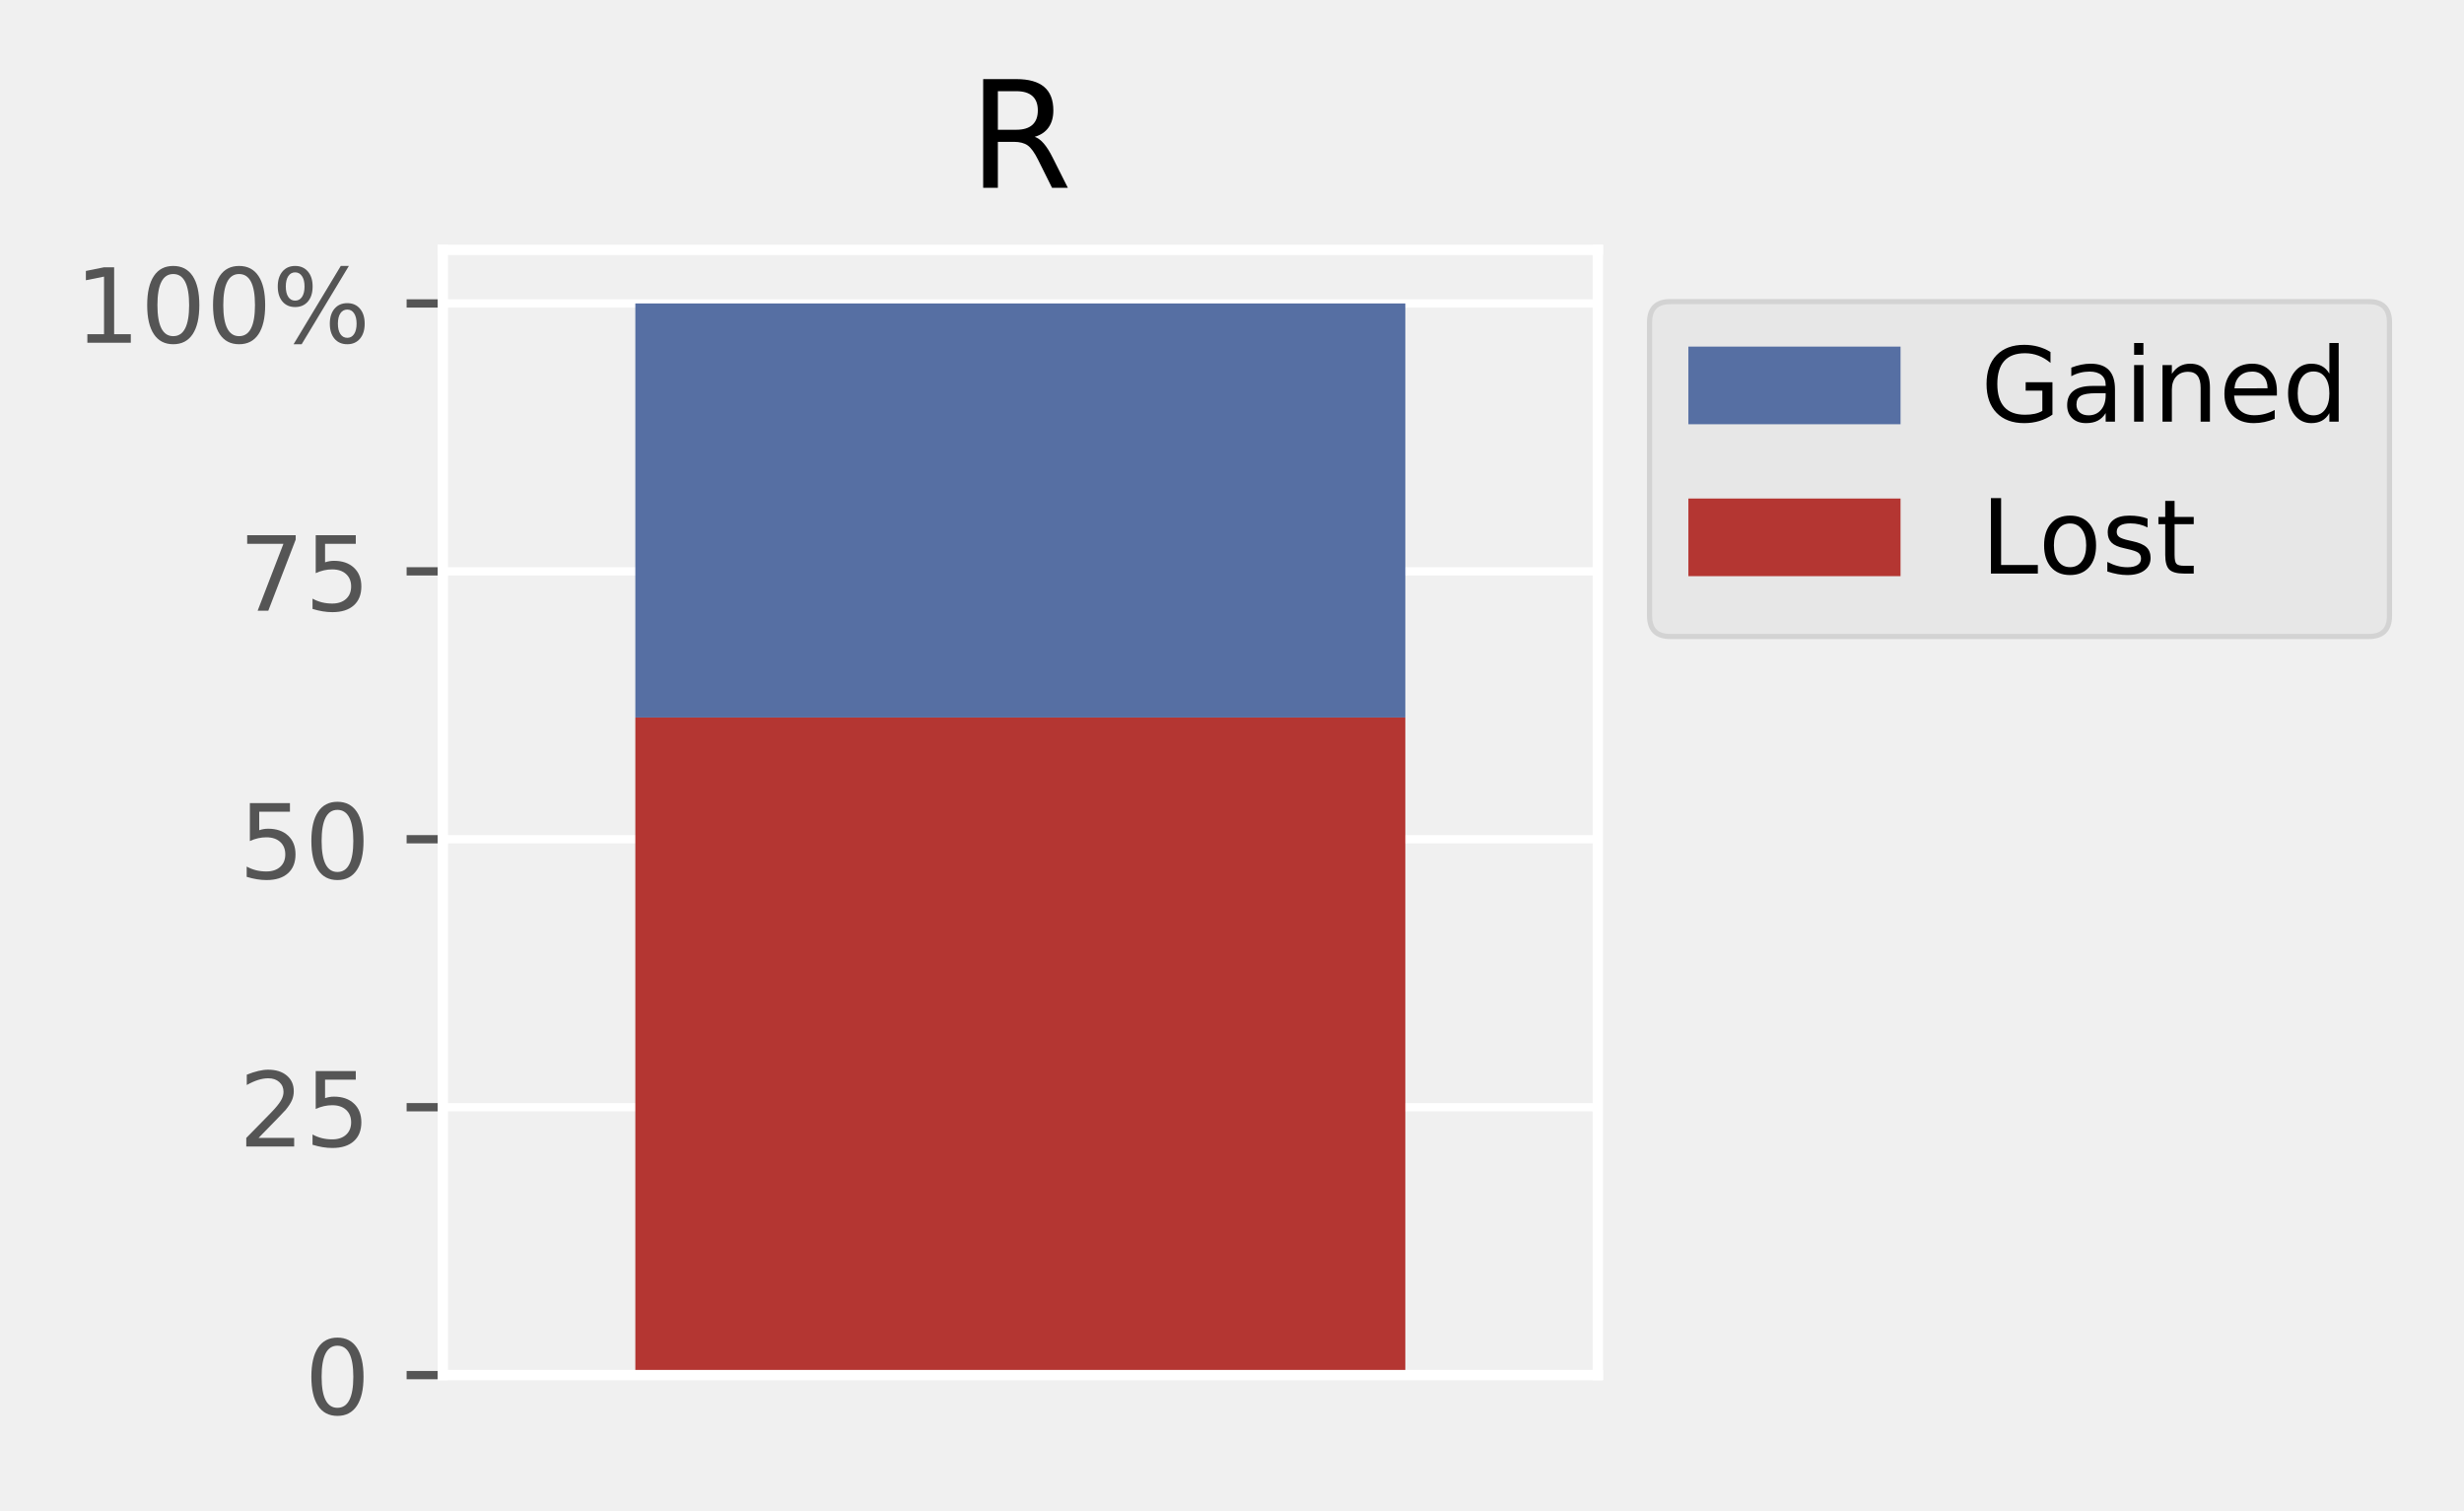
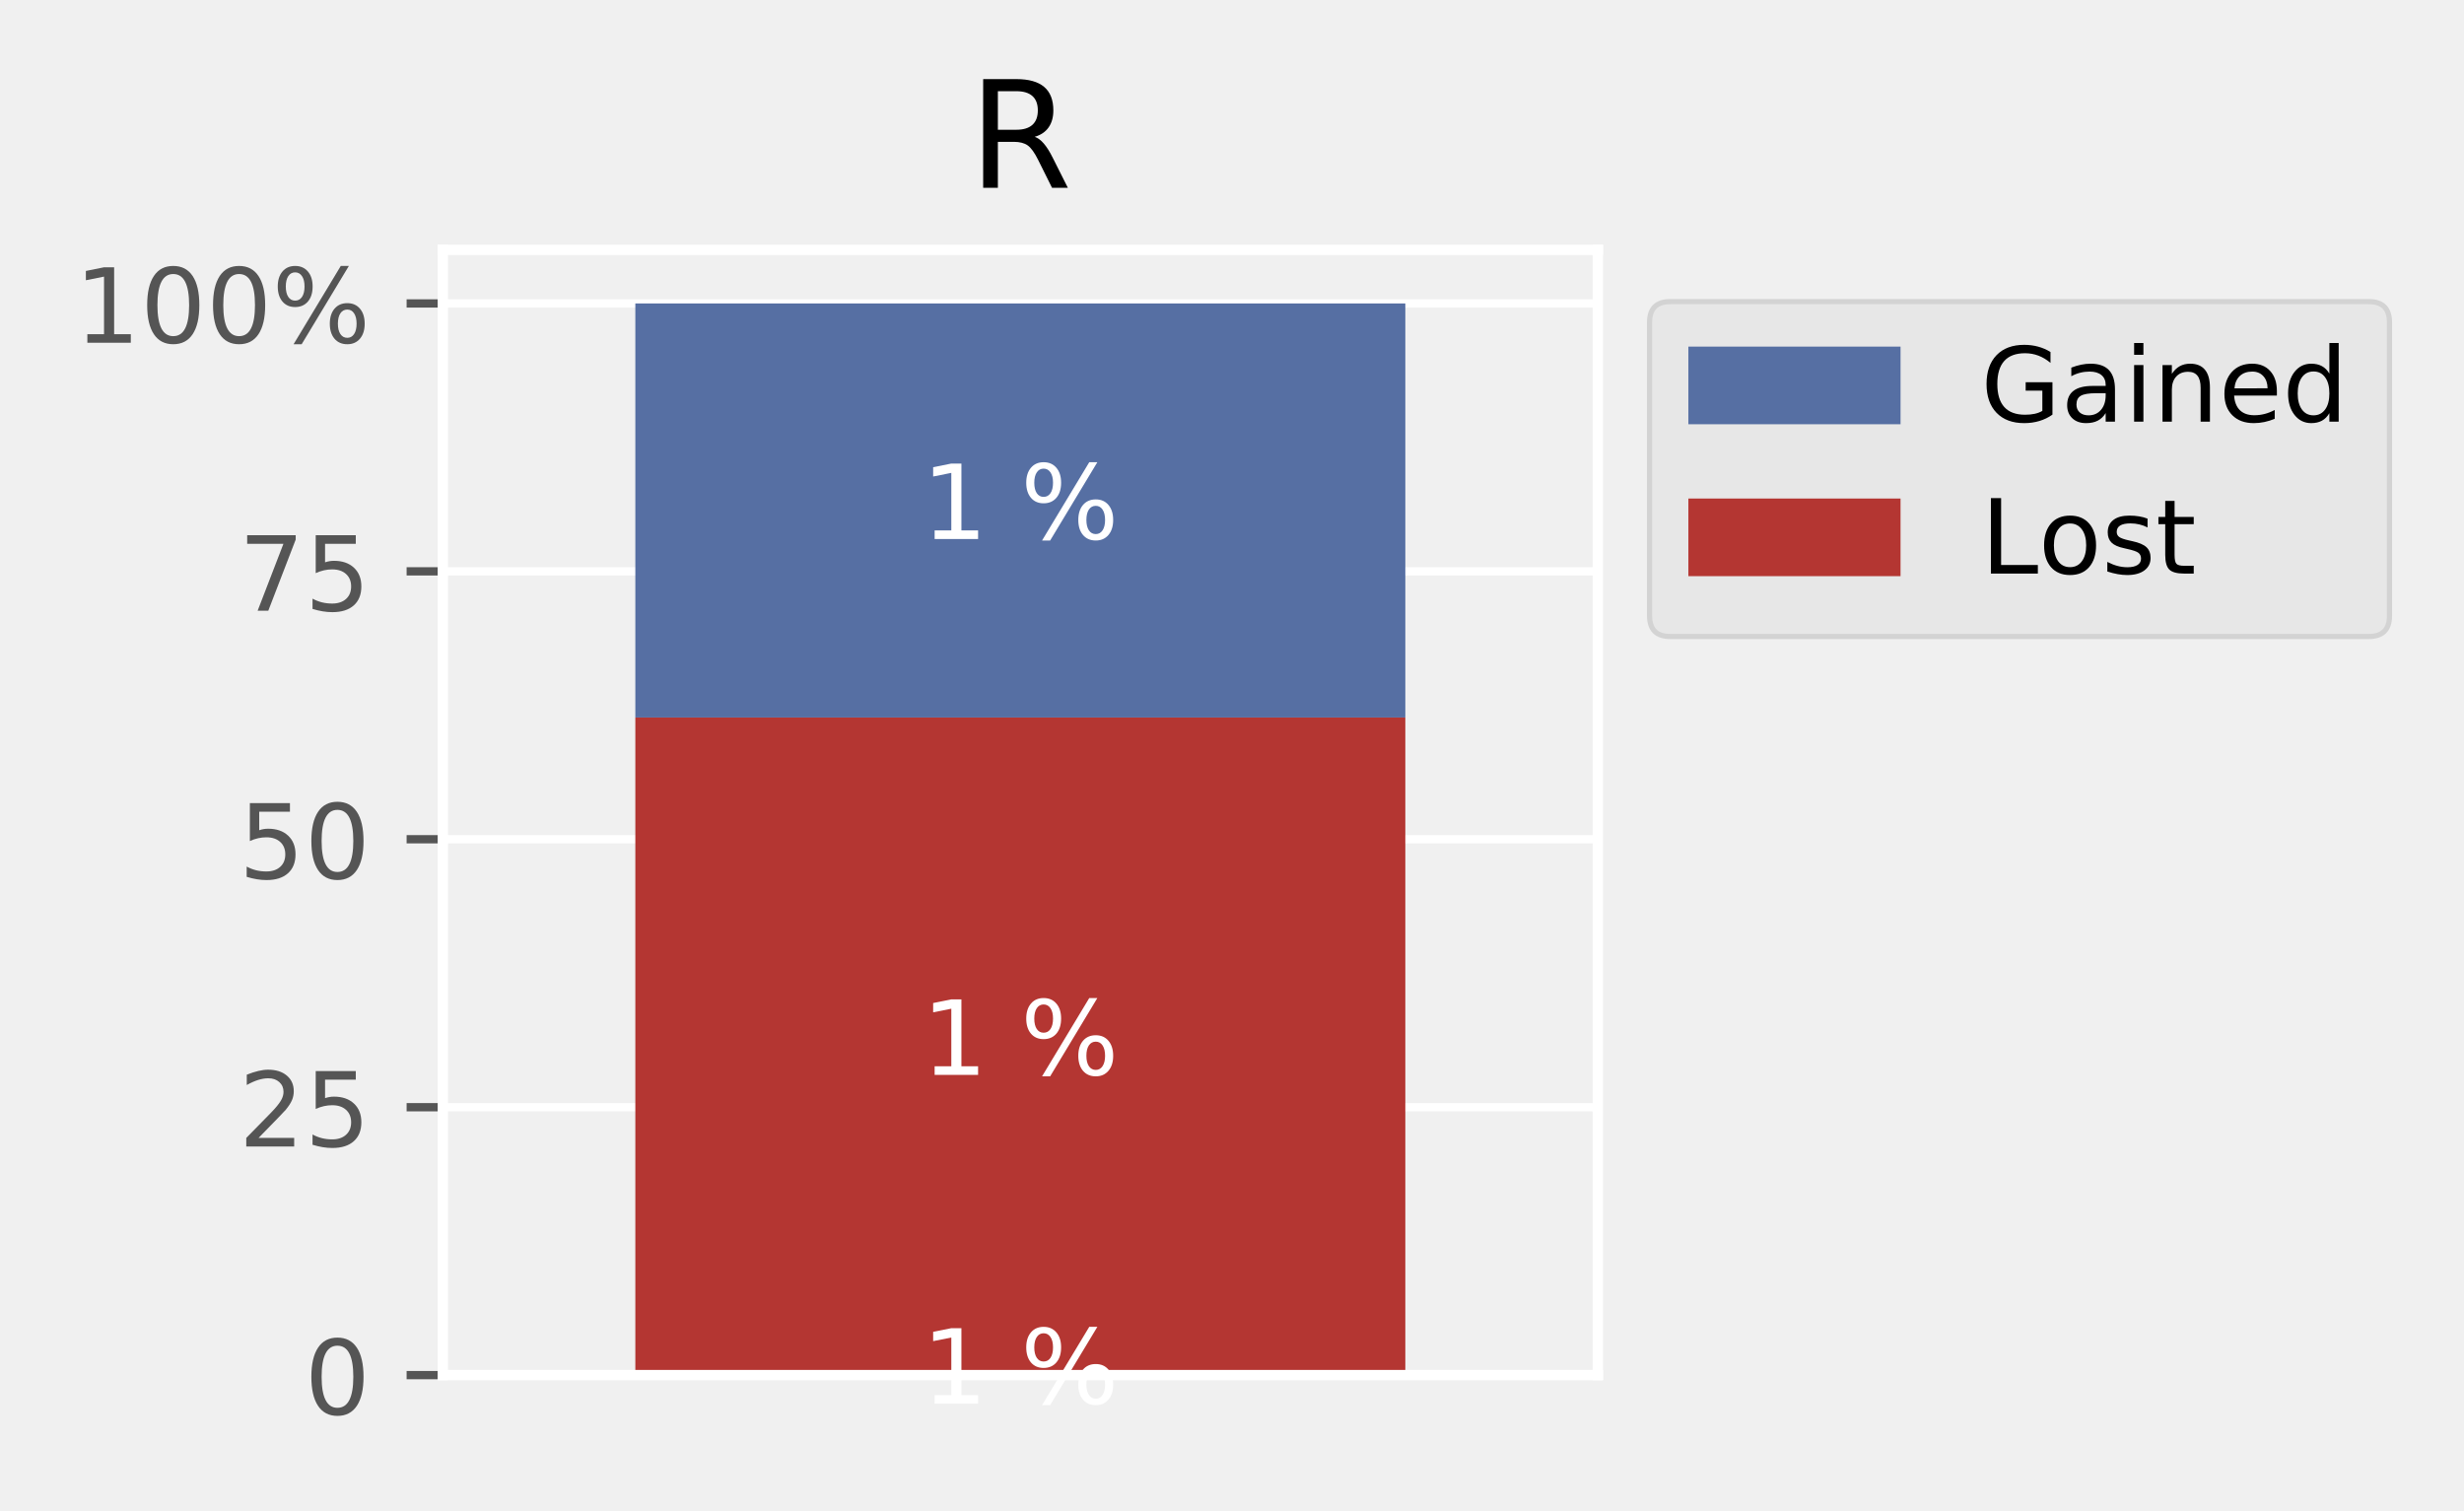
<svg xmlns="http://www.w3.org/2000/svg" xmlns:xlink="http://www.w3.org/1999/xlink" height="145.941pt" version="1.1" viewBox="0 0 238.083 145.941" width="238.083pt">
  <defs>
    <style type="text/css">
*{stroke-linecap:butt;stroke-linejoin:round;white-space:pre;}
  </style>
  </defs>
  <g id="figure_1">
    <g id="patch_1">
      <path d="M 0 145.941  L 238.083 145.941  L 238.083 0  L 0 0  z " style="fill:none;" />
    </g>
    <g id="axes_1">
      <g id="patch_2">
        <path d="M 42.789 132.862  L 154.389 132.862  L 154.389 24.142  L 42.789 24.142  z " style="fill:none;" />
      </g>
      <g id="matplotlib.axis_1" />
      <g id="matplotlib.axis_2">
        <g id="ytick_1">
          <g id="line2d_1">
-             <path clip-path="url(#p2c50d67f41)" d="M 42.789 132.862  L 154.389 132.862  " style="fill:none;stroke:#ffffff;stroke-linecap:square;stroke-width:0.8;" />
+             <path clip-path="url(#p540a9acaaa)" d="M 42.789 132.862  L 154.389 132.862  " style="fill:none;stroke:#ffffff;stroke-linecap:square;stroke-width:0.8;" />
          </g>
          <g id="line2d_2">
            <defs>
-               <path d="M 0 0  L -3.5 0  " id="m6201cc7e27" style="stroke:#555555;stroke-width:0.8;" />
-             </defs>
-             <g>
-               <use style="fill:#555555;stroke:#555555;stroke-width:0.8;" x="42.789" xlink:href="#m6201cc7e27" y="132.862" />
+               <path d="M 0 0  L -3.5 0  " id="mb9cdeb0974" style="stroke:#555555;stroke-width:0.8;" />
+             </defs>
+             <g>
+               <use style="fill:#555555;stroke:#555555;stroke-width:0.8;" x="42.789" xlink:href="#mb9cdeb0974" y="132.862" />
            </g>
          </g>
          <g id="text_1">
            <defs>
              <path d="M 31.781 66.406  Q 24.172 66.406 20.328 58.906  Q 16.5 51.422 16.5 36.375  Q 16.5 21.391 20.328 13.891  Q 24.172 6.391 31.781 6.391  Q 39.453 6.391 43.281 13.891  Q 47.125 21.391 47.125 36.375  Q 47.125 51.422 43.281 58.906  Q 39.453 66.406 31.781 66.406  z M 31.781 74.219  Q 44.047 74.219 50.516 64.516  Q 56.984 54.828 56.984 36.375  Q 56.984 17.969 50.516 8.266  Q 44.047 -1.422 31.781 -1.422  Q 19.531 -1.422 13.062 8.266  Q 6.594 17.969 6.594 36.375  Q 6.594 54.828 13.062 64.516  Q 19.531 74.219 31.781 74.219  z " id="DejaVuSans-48" />
            </defs>
            <g style="fill:#555555;" transform="translate(29.42656 136.661)scale(0.1 -0.1)">
              <use xlink:href="#DejaVuSans-48" />
            </g>
          </g>
        </g>
        <g id="ytick_2">
          <g id="line2d_3">
-             <path clip-path="url(#p2c50d67f41)" d="M 42.789 106.976  L 154.389 106.976  " style="fill:none;stroke:#ffffff;stroke-linecap:square;stroke-width:0.8;" />
+             <path clip-path="url(#p540a9acaaa)" d="M 42.789 106.976  L 154.389 106.976  " style="fill:none;stroke:#ffffff;stroke-linecap:square;stroke-width:0.8;" />
          </g>
          <g id="line2d_4">
            <g>
-               <use style="fill:#555555;stroke:#555555;stroke-width:0.8;" x="42.789" xlink:href="#m6201cc7e27" y="106.976" />
+               <use style="fill:#555555;stroke:#555555;stroke-width:0.8;" x="42.789" xlink:href="#mb9cdeb0974" y="106.976" />
            </g>
          </g>
          <g id="text_2">
            <defs>
              <path d="M 19.188 8.297  L 53.609 8.297  L 53.609 0  L 7.328 0  L 7.328 8.297  Q 12.938 14.109 22.625 23.891  Q 32.328 33.688 34.812 36.531  Q 39.547 41.844 41.422 45.531  Q 43.312 49.219 43.312 52.781  Q 43.312 58.594 39.234 62.25  Q 35.156 65.922 28.609 65.922  Q 23.969 65.922 18.812 64.312  Q 13.672 62.703 7.812 59.422  L 7.812 69.391  Q 13.766 71.781 18.938 73  Q 24.125 74.219 28.422 74.219  Q 39.75 74.219 46.484 68.547  Q 53.219 62.891 53.219 53.422  Q 53.219 48.922 51.531 44.891  Q 49.859 40.875 45.406 35.406  Q 44.188 33.984 37.641 27.219  Q 31.109 20.453 19.188 8.297  z " id="DejaVuSans-50" />
              <path d="M 10.797 72.906  L 49.516 72.906  L 49.516 64.594  L 19.828 64.594  L 19.828 46.734  Q 21.969 47.469 24.109 47.828  Q 26.266 48.188 28.422 48.188  Q 40.625 48.188 47.75 41.5  Q 54.891 34.812 54.891 23.391  Q 54.891 11.625 47.562 5.094  Q 40.234 -1.422 26.906 -1.422  Q 22.312 -1.422 17.547 -0.641  Q 12.797 0.141 7.719 1.703  L 7.719 11.625  Q 12.109 9.234 16.797 8.062  Q 21.484 6.891 26.703 6.891  Q 35.156 6.891 40.078 11.328  Q 45.016 15.766 45.016 23.391  Q 45.016 31 40.078 35.438  Q 35.156 39.891 26.703 39.891  Q 22.75 39.891 18.812 39.016  Q 14.891 38.141 10.797 36.281  z " id="DejaVuSans-53" />
            </defs>
            <g style="fill:#555555;" transform="translate(23.06406 110.7753)scale(0.1 -0.1)">
              <use xlink:href="#DejaVuSans-50" />
              <use x="63.623" xlink:href="#DejaVuSans-53" />
            </g>
          </g>
        </g>
        <g id="ytick_3">
          <g id="line2d_5">
-             <path clip-path="url(#p2c50d67f41)" d="M 42.789 81.09  L 154.389 81.09  " style="fill:none;stroke:#ffffff;stroke-linecap:square;stroke-width:0.8;" />
+             <path clip-path="url(#p540a9acaaa)" d="M 42.789 81.09  L 154.389 81.09  " style="fill:none;stroke:#ffffff;stroke-linecap:square;stroke-width:0.8;" />
          </g>
          <g id="line2d_6">
            <g>
-               <use style="fill:#555555;stroke:#555555;stroke-width:0.8;" x="42.789" xlink:href="#m6201cc7e27" y="81.09" />
+               <use style="fill:#555555;stroke:#555555;stroke-width:0.8;" x="42.789" xlink:href="#mb9cdeb0974" y="81.09" />
            </g>
          </g>
          <g id="text_3">
            <g style="fill:#555555;" transform="translate(23.06406 84.88954)scale(0.1 -0.1)">
              <use xlink:href="#DejaVuSans-53" />
              <use x="63.623" xlink:href="#DejaVuSans-48" />
            </g>
          </g>
        </g>
        <g id="ytick_4">
          <g id="line2d_7">
-             <path clip-path="url(#p2c50d67f41)" d="M 42.789 55.205  L 154.389 55.205  " style="fill:none;stroke:#ffffff;stroke-linecap:square;stroke-width:0.8;" />
+             <path clip-path="url(#p540a9acaaa)" d="M 42.789 55.205  L 154.389 55.205  " style="fill:none;stroke:#ffffff;stroke-linecap:square;stroke-width:0.8;" />
          </g>
          <g id="line2d_8">
            <g>
-               <use style="fill:#555555;stroke:#555555;stroke-width:0.8;" x="42.789" xlink:href="#m6201cc7e27" y="55.205" />
+               <use style="fill:#555555;stroke:#555555;stroke-width:0.8;" x="42.789" xlink:href="#mb9cdeb0974" y="55.205" />
            </g>
          </g>
          <g id="text_4">
            <defs>
              <path d="M 8.203 72.906  L 55.078 72.906  L 55.078 68.703  L 28.609 0  L 18.312 0  L 43.219 64.594  L 8.203 64.594  z " id="DejaVuSans-55" />
            </defs>
            <g style="fill:#555555;" transform="translate(23.06406 59.00383)scale(0.1 -0.1)">
              <use xlink:href="#DejaVuSans-55" />
              <use x="63.623" xlink:href="#DejaVuSans-53" />
            </g>
          </g>
        </g>
        <g id="ytick_5">
          <g id="line2d_9">
-             <path clip-path="url(#p2c50d67f41)" d="M 42.789 29.319  L 154.389 29.319  " style="fill:none;stroke:#ffffff;stroke-linecap:square;stroke-width:0.8;" />
+             <path clip-path="url(#p540a9acaaa)" d="M 42.789 29.319  L 154.389 29.319  " style="fill:none;stroke:#ffffff;stroke-linecap:square;stroke-width:0.8;" />
          </g>
          <g id="line2d_10">
            <g>
-               <use style="fill:#555555;stroke:#555555;stroke-width:0.8;" x="42.789" xlink:href="#m6201cc7e27" y="29.319" />
+               <use style="fill:#555555;stroke:#555555;stroke-width:0.8;" x="42.789" xlink:href="#mb9cdeb0974" y="29.319" />
            </g>
          </g>
          <g id="text_5">
            <defs>
              <path d="M 12.406 8.297  L 28.516 8.297  L 28.516 63.922  L 10.984 60.406  L 10.984 69.391  L 28.422 72.906  L 38.281 72.906  L 38.281 8.297  L 54.391 8.297  L 54.391 0  L 12.406 0  z " id="DejaVuSans-49" />
              <path d="M 72.703 32.078  Q 68.453 32.078 66.031 28.469  Q 63.625 24.859 63.625 18.406  Q 63.625 12.062 66.031 8.422  Q 68.453 4.781 72.703 4.781  Q 76.859 4.781 79.266 8.422  Q 81.688 12.062 81.688 18.406  Q 81.688 24.812 79.266 28.438  Q 76.859 32.078 72.703 32.078  z M 72.703 38.281  Q 80.422 38.281 84.953 32.906  Q 89.5 27.547 89.5 18.406  Q 89.5 9.281 84.938 3.922  Q 80.375 -1.422 72.703 -1.422  Q 64.891 -1.422 60.344 3.922  Q 55.812 9.281 55.812 18.406  Q 55.812 27.594 60.375 32.938  Q 64.938 38.281 72.703 38.281  z M 22.312 68.016  Q 18.109 68.016 15.688 64.375  Q 13.281 60.75 13.281 54.391  Q 13.281 47.953 15.672 44.328  Q 18.062 40.719 22.312 40.719  Q 26.562 40.719 28.969 44.328  Q 31.391 47.953 31.391 54.391  Q 31.391 60.688 28.953 64.344  Q 26.516 68.016 22.312 68.016  z M 66.406 74.219  L 74.219 74.219  L 28.609 -1.422  L 20.797 -1.422  z M 22.312 74.219  Q 30.031 74.219 34.609 68.875  Q 39.203 63.531 39.203 54.391  Q 39.203 45.172 34.641 39.844  Q 30.078 34.516 22.312 34.516  Q 14.547 34.516 10.031 39.859  Q 5.516 45.219 5.516 54.391  Q 5.516 63.484 10.047 68.844  Q 14.594 74.219 22.312 74.219  z " id="DejaVuSans-37" />
            </defs>
            <g style="fill:#555555;" transform="translate(7.2 33.11811)scale(0.1 -0.1)">
              <use xlink:href="#DejaVuSans-49" />
              <use x="63.623" xlink:href="#DejaVuSans-48" />
              <use x="127.246" xlink:href="#DejaVuSans-48" />
              <use x="190.869" xlink:href="#DejaVuSans-37" />
            </g>
          </g>
        </g>
      </g>
      <g id="patch_3">
-         <path clip-path="url(#p2c50d67f41)" d="M 61.389 132.862  L 135.789 132.862  L 135.789 132.862  L 61.389 132.862  z " style="fill:#566fa3;" />
+         <path clip-path="url(#p540a9acaaa)" d="M 61.389 132.862  L 135.789 132.862  L 135.789 132.862  L 61.389 132.862  z " style="fill:#566fa3;" />
      </g>
      <g id="patch_4">
-         <path clip-path="url(#p2c50d67f41)" d="M 61.389 132.862  L 135.789 132.862  L 135.789 69.324  L 61.389 69.324  z " style="fill:#b43632;" />
+         <path clip-path="url(#p540a9acaaa)" d="M 61.389 132.862  L 135.789 132.862  L 135.789 69.324  L 61.389 69.324  z " style="fill:#b43632;" />
      </g>
      <g id="patch_5">
-         <path clip-path="url(#p2c50d67f41)" d="M 61.389 69.324  L 135.789 69.324  L 135.789 29.319  L 61.389 29.319  z " style="fill:#566fa3;" />
+         <path clip-path="url(#p540a9acaaa)" d="M 61.389 69.324  L 135.789 69.324  L 135.789 29.319  L 61.389 29.319  z " style="fill:#566fa3;" />
      </g>
      <g id="patch_6">
        <path d="M 42.789 132.862  L 42.789 24.142  " style="fill:none;stroke:#ffffff;stroke-linecap:square;stroke-linejoin:miter;" />
      </g>
      <g id="patch_7">
        <path d="M 154.389 132.862  L 154.389 24.142  " style="fill:none;stroke:#ffffff;stroke-linecap:square;stroke-linejoin:miter;" />
      </g>
      <g id="patch_8">
        <path d="M 42.789 132.862  L 154.389 132.862  " style="fill:none;stroke:#ffffff;stroke-linecap:square;stroke-linejoin:miter;" />
      </g>
      <g id="patch_9">
        <path d="M 42.789 24.142  L 154.389 24.142  " style="fill:none;stroke:#ffffff;stroke-linecap:square;stroke-linejoin:miter;" />
      </g>
      <g id="text_6">
+         <defs>
+           <path id="DejaVuSans-32" />
+         </defs>
+         <g style="fill:#ffffff;" transform="translate(89.06797 135.6211)scale(0.1 -0.1)">
+           <use xlink:href="#DejaVuSans-49" />
+           <use x="63.623" xlink:href="#DejaVuSans-32" />
+           <use x="95.41" xlink:href="#DejaVuSans-37" />
+         </g>
+       </g>
+       <g id="text_7">
+         <g style="fill:#ffffff;" transform="translate(89.06797 103.8523)scale(0.1 -0.1)">
+           <use xlink:href="#DejaVuSans-49" />
+           <use x="63.623" xlink:href="#DejaVuSans-32" />
+           <use x="95.41" xlink:href="#DejaVuSans-37" />
+         </g>
+       </g>
+       <g id="text_8">
+         <g style="fill:#ffffff;" transform="translate(89.06797 52.08087)scale(0.1 -0.1)">
+           <use xlink:href="#DejaVuSans-49" />
+           <use x="63.623" xlink:href="#DejaVuSans-32" />
+           <use x="95.41" xlink:href="#DejaVuSans-37" />
+         </g>
+       </g>
+       <g id="text_9">
        <defs>
          <path d="M 44.391 34.188  Q 47.562 33.109 50.562 29.594  Q 53.562 26.078 56.594 19.922  L 66.609 0  L 56 0  L 46.688 18.703  Q 43.062 26.031 39.672 28.422  Q 36.281 30.812 30.422 30.812  L 19.672 30.812  L 19.672 0  L 9.812 0  L 9.812 72.906  L 32.078 72.906  Q 44.578 72.906 50.734 67.672  Q 56.891 62.453 56.891 51.906  Q 56.891 45.016 53.688 40.469  Q 50.484 35.938 44.391 34.188  z M 19.672 64.797  L 19.672 38.922  L 32.078 38.922  Q 39.203 38.922 42.844 42.219  Q 46.484 45.516 46.484 51.906  Q 46.484 58.297 42.844 61.547  Q 39.203 64.797 32.078 64.797  z " id="DejaVuSans-82" />
        </defs>
        <g transform="translate(93.58619 18.14175)scale(0.144 -0.144)">
          <use xlink:href="#DejaVuSans-82" />
        </g>
      </g>
      <g id="legend_1">
        <g id="patch_10">
          <path d="M 161.389 61.498  L 228.883 61.498  Q 230.883 61.498 230.883 59.498  L 230.883 31.142  Q 230.883 29.142 228.883 29.142  L 161.389 29.142  Q 159.389 29.142 159.389 31.142  L 159.389 59.498  Q 159.389 61.498 161.389 61.498  z " style="fill:#e5e5e5;opacity:0.8;stroke:#cccccc;stroke-linejoin:miter;stroke-width:0.5;" />
        </g>
        <g id="patch_11">
          <path d="M 163.389 40.74  L 183.389 40.74  L 183.389 33.74  L 163.389 33.74  z " style="fill:#566fa3;stroke:#566fa3;stroke-linejoin:miter;stroke-width:0.5;" />
        </g>
-         <g id="text_7">
+         <g id="text_10">
          <defs>
            <path d="M 59.516 10.406  L 59.516 29.984  L 43.406 29.984  L 43.406 38.094  L 69.281 38.094  L 69.281 6.781  Q 63.578 2.734 56.688 0.656  Q 49.812 -1.422 42 -1.422  Q 24.906 -1.422 15.25 8.562  Q 5.609 18.562 5.609 36.375  Q 5.609 54.25 15.25 64.234  Q 24.906 74.219 42 74.219  Q 49.125 74.219 55.547 72.453  Q 61.969 70.703 67.391 67.281  L 67.391 56.781  Q 61.922 61.422 55.766 63.766  Q 49.609 66.109 42.828 66.109  Q 29.438 66.109 22.719 58.641  Q 16.016 51.172 16.016 36.375  Q 16.016 21.625 22.719 14.156  Q 29.438 6.688 42.828 6.688  Q 48.047 6.688 52.141 7.594  Q 56.25 8.5 59.516 10.406  z " id="DejaVuSans-71" />
            <path d="M 34.281 27.484  Q 23.391 27.484 19.188 25  Q 14.984 22.516 14.984 16.5  Q 14.984 11.719 18.141 8.906  Q 21.297 6.109 26.703 6.109  Q 34.188 6.109 38.703 11.406  Q 43.219 16.703 43.219 25.484  L 43.219 27.484  z M 52.203 31.203  L 52.203 0  L 43.219 0  L 43.219 8.297  Q 40.141 3.328 35.547 0.953  Q 30.953 -1.422 24.312 -1.422  Q 15.922 -1.422 10.953 3.297  Q 6 8.016 6 15.922  Q 6 25.141 12.172 29.828  Q 18.359 34.516 30.609 34.516  L 43.219 34.516  L 43.219 35.406  Q 43.219 41.609 39.141 45  Q 35.062 48.391 27.688 48.391  Q 23 48.391 18.547 47.266  Q 14.109 46.141 10.016 43.891  L 10.016 52.203  Q 14.938 54.109 19.578 55.047  Q 24.219 56 28.609 56  Q 40.484 56 46.344 49.844  Q 52.203 43.703 52.203 31.203  z " id="DejaVuSans-97" />
            <path d="M 9.422 54.688  L 18.406 54.688  L 18.406 0  L 9.422 0  z M 9.422 75.984  L 18.406 75.984  L 18.406 64.594  L 9.422 64.594  z " id="DejaVuSans-105" />
            <path d="M 54.891 33.016  L 54.891 0  L 45.906 0  L 45.906 32.719  Q 45.906 40.484 42.875 44.328  Q 39.844 48.188 33.797 48.188  Q 26.516 48.188 22.312 43.547  Q 18.109 38.922 18.109 30.906  L 18.109 0  L 9.078 0  L 9.078 54.688  L 18.109 54.688  L 18.109 46.188  Q 21.344 51.125 25.703 53.562  Q 30.078 56 35.797 56  Q 45.219 56 50.047 50.172  Q 54.891 44.344 54.891 33.016  z " id="DejaVuSans-110" />
            <path d="M 56.203 29.594  L 56.203 25.203  L 14.891 25.203  Q 15.484 15.922 20.484 11.062  Q 25.484 6.203 34.422 6.203  Q 39.594 6.203 44.453 7.469  Q 49.312 8.734 54.109 11.281  L 54.109 2.781  Q 49.266 0.734 44.188 -0.344  Q 39.109 -1.422 33.891 -1.422  Q 20.797 -1.422 13.156 6.188  Q 5.516 13.812 5.516 26.812  Q 5.516 40.234 12.766 48.109  Q 20.016 56 32.328 56  Q 43.359 56 49.781 48.891  Q 56.203 41.797 56.203 29.594  z M 47.219 32.234  Q 47.125 39.594 43.094 43.984  Q 39.062 48.391 32.422 48.391  Q 24.906 48.391 20.391 44.141  Q 15.875 39.891 15.188 32.172  z " id="DejaVuSans-101" />
            <path d="M 45.406 46.391  L 45.406 75.984  L 54.391 75.984  L 54.391 0  L 45.406 0  L 45.406 8.203  Q 42.578 3.328 38.25 0.953  Q 33.938 -1.422 27.875 -1.422  Q 17.969 -1.422 11.734 6.484  Q 5.516 14.406 5.516 27.297  Q 5.516 40.188 11.734 48.094  Q 17.969 56 27.875 56  Q 33.938 56 38.25 53.625  Q 42.578 51.266 45.406 46.391  z M 14.797 27.297  Q 14.797 17.391 18.875 11.75  Q 22.953 6.109 30.078 6.109  Q 37.203 6.109 41.297 11.75  Q 45.406 17.391 45.406 27.297  Q 45.406 37.203 41.297 42.844  Q 37.203 48.484 30.078 48.484  Q 22.953 48.484 18.875 42.844  Q 14.797 37.203 14.797 27.297  z " id="DejaVuSans-100" />
          </defs>
          <g transform="translate(191.3891 40.74019)scale(0.1 -0.1)">
            <use xlink:href="#DejaVuSans-71" />
            <use x="77.49" xlink:href="#DejaVuSans-97" />
            <use x="138.77" xlink:href="#DejaVuSans-105" />
            <use x="166.553" xlink:href="#DejaVuSans-110" />
            <use x="229.932" xlink:href="#DejaVuSans-101" />
            <use x="291.455" xlink:href="#DejaVuSans-100" />
          </g>
        </g>
        <g id="patch_12">
          <path d="M 163.389 55.418  L 183.389 55.418  L 183.389 48.418  L 163.389 48.418  z " style="fill:#b43632;stroke:#b43632;stroke-linejoin:miter;stroke-width:0.5;" />
        </g>
-         <g id="text_8">
+         <g id="text_11">
          <defs>
            <path d="M 9.812 72.906  L 19.672 72.906  L 19.672 8.297  L 55.172 8.297  L 55.172 0  L 9.812 0  z " id="DejaVuSans-76" />
            <path d="M 30.609 48.391  Q 23.391 48.391 19.188 42.75  Q 14.984 37.109 14.984 27.297  Q 14.984 17.484 19.156 11.844  Q 23.344 6.203 30.609 6.203  Q 37.797 6.203 41.984 11.859  Q 46.188 17.531 46.188 27.297  Q 46.188 37.016 41.984 42.703  Q 37.797 48.391 30.609 48.391  z M 30.609 56  Q 42.328 56 49.016 48.375  Q 55.719 40.766 55.719 27.297  Q 55.719 13.875 49.016 6.219  Q 42.328 -1.422 30.609 -1.422  Q 18.844 -1.422 12.172 6.219  Q 5.516 13.875 5.516 27.297  Q 5.516 40.766 12.172 48.375  Q 18.844 56 30.609 56  z " id="DejaVuSans-111" />
            <path d="M 44.281 53.078  L 44.281 44.578  Q 40.484 46.531 36.375 47.5  Q 32.281 48.484 27.875 48.484  Q 21.188 48.484 17.844 46.438  Q 14.5 44.391 14.5 40.281  Q 14.5 37.156 16.891 35.375  Q 19.281 33.594 26.516 31.984  L 29.594 31.297  Q 39.156 29.25 43.188 25.516  Q 47.219 21.781 47.219 15.094  Q 47.219 7.469 41.188 3.016  Q 35.156 -1.422 24.609 -1.422  Q 20.219 -1.422 15.453 -0.562  Q 10.688 0.297 5.422 2  L 5.422 11.281  Q 10.406 8.688 15.234 7.391  Q 20.062 6.109 24.812 6.109  Q 31.156 6.109 34.562 8.281  Q 37.984 10.453 37.984 14.406  Q 37.984 18.062 35.516 20.016  Q 33.062 21.969 24.703 23.781  L 21.578 24.516  Q 13.234 26.266 9.516 29.906  Q 5.812 33.547 5.812 39.891  Q 5.812 47.609 11.281 51.797  Q 16.75 56 26.812 56  Q 31.781 56 36.172 55.266  Q 40.578 54.547 44.281 53.078  z " id="DejaVuSans-115" />
            <path d="M 18.312 70.219  L 18.312 54.688  L 36.812 54.688  L 36.812 47.703  L 18.312 47.703  L 18.312 18.016  Q 18.312 11.328 20.141 9.422  Q 21.969 7.516 27.594 7.516  L 36.812 7.516  L 36.812 0  L 27.594 0  Q 17.188 0 13.234 3.875  Q 9.281 7.766 9.281 18.016  L 9.281 47.703  L 2.688 47.703  L 2.688 54.688  L 9.281 54.688  L 9.281 70.219  z " id="DejaVuSans-116" />
          </defs>
          <g transform="translate(191.3891 55.41831)scale(0.1 -0.1)">
            <use xlink:href="#DejaVuSans-76" />
            <use x="55.697" xlink:href="#DejaVuSans-111" />
            <use x="116.879" xlink:href="#DejaVuSans-115" />
            <use x="168.979" xlink:href="#DejaVuSans-116" />
          </g>
        </g>
      </g>
    </g>
  </g>
  <defs>
-     <clipPath id="p2c50d67f41">
+     <clipPath id="p540a9acaaa">
      <rect height="108.72" width="111.6" x="42.789" y="24.142" />
    </clipPath>
  </defs>
</svg>
